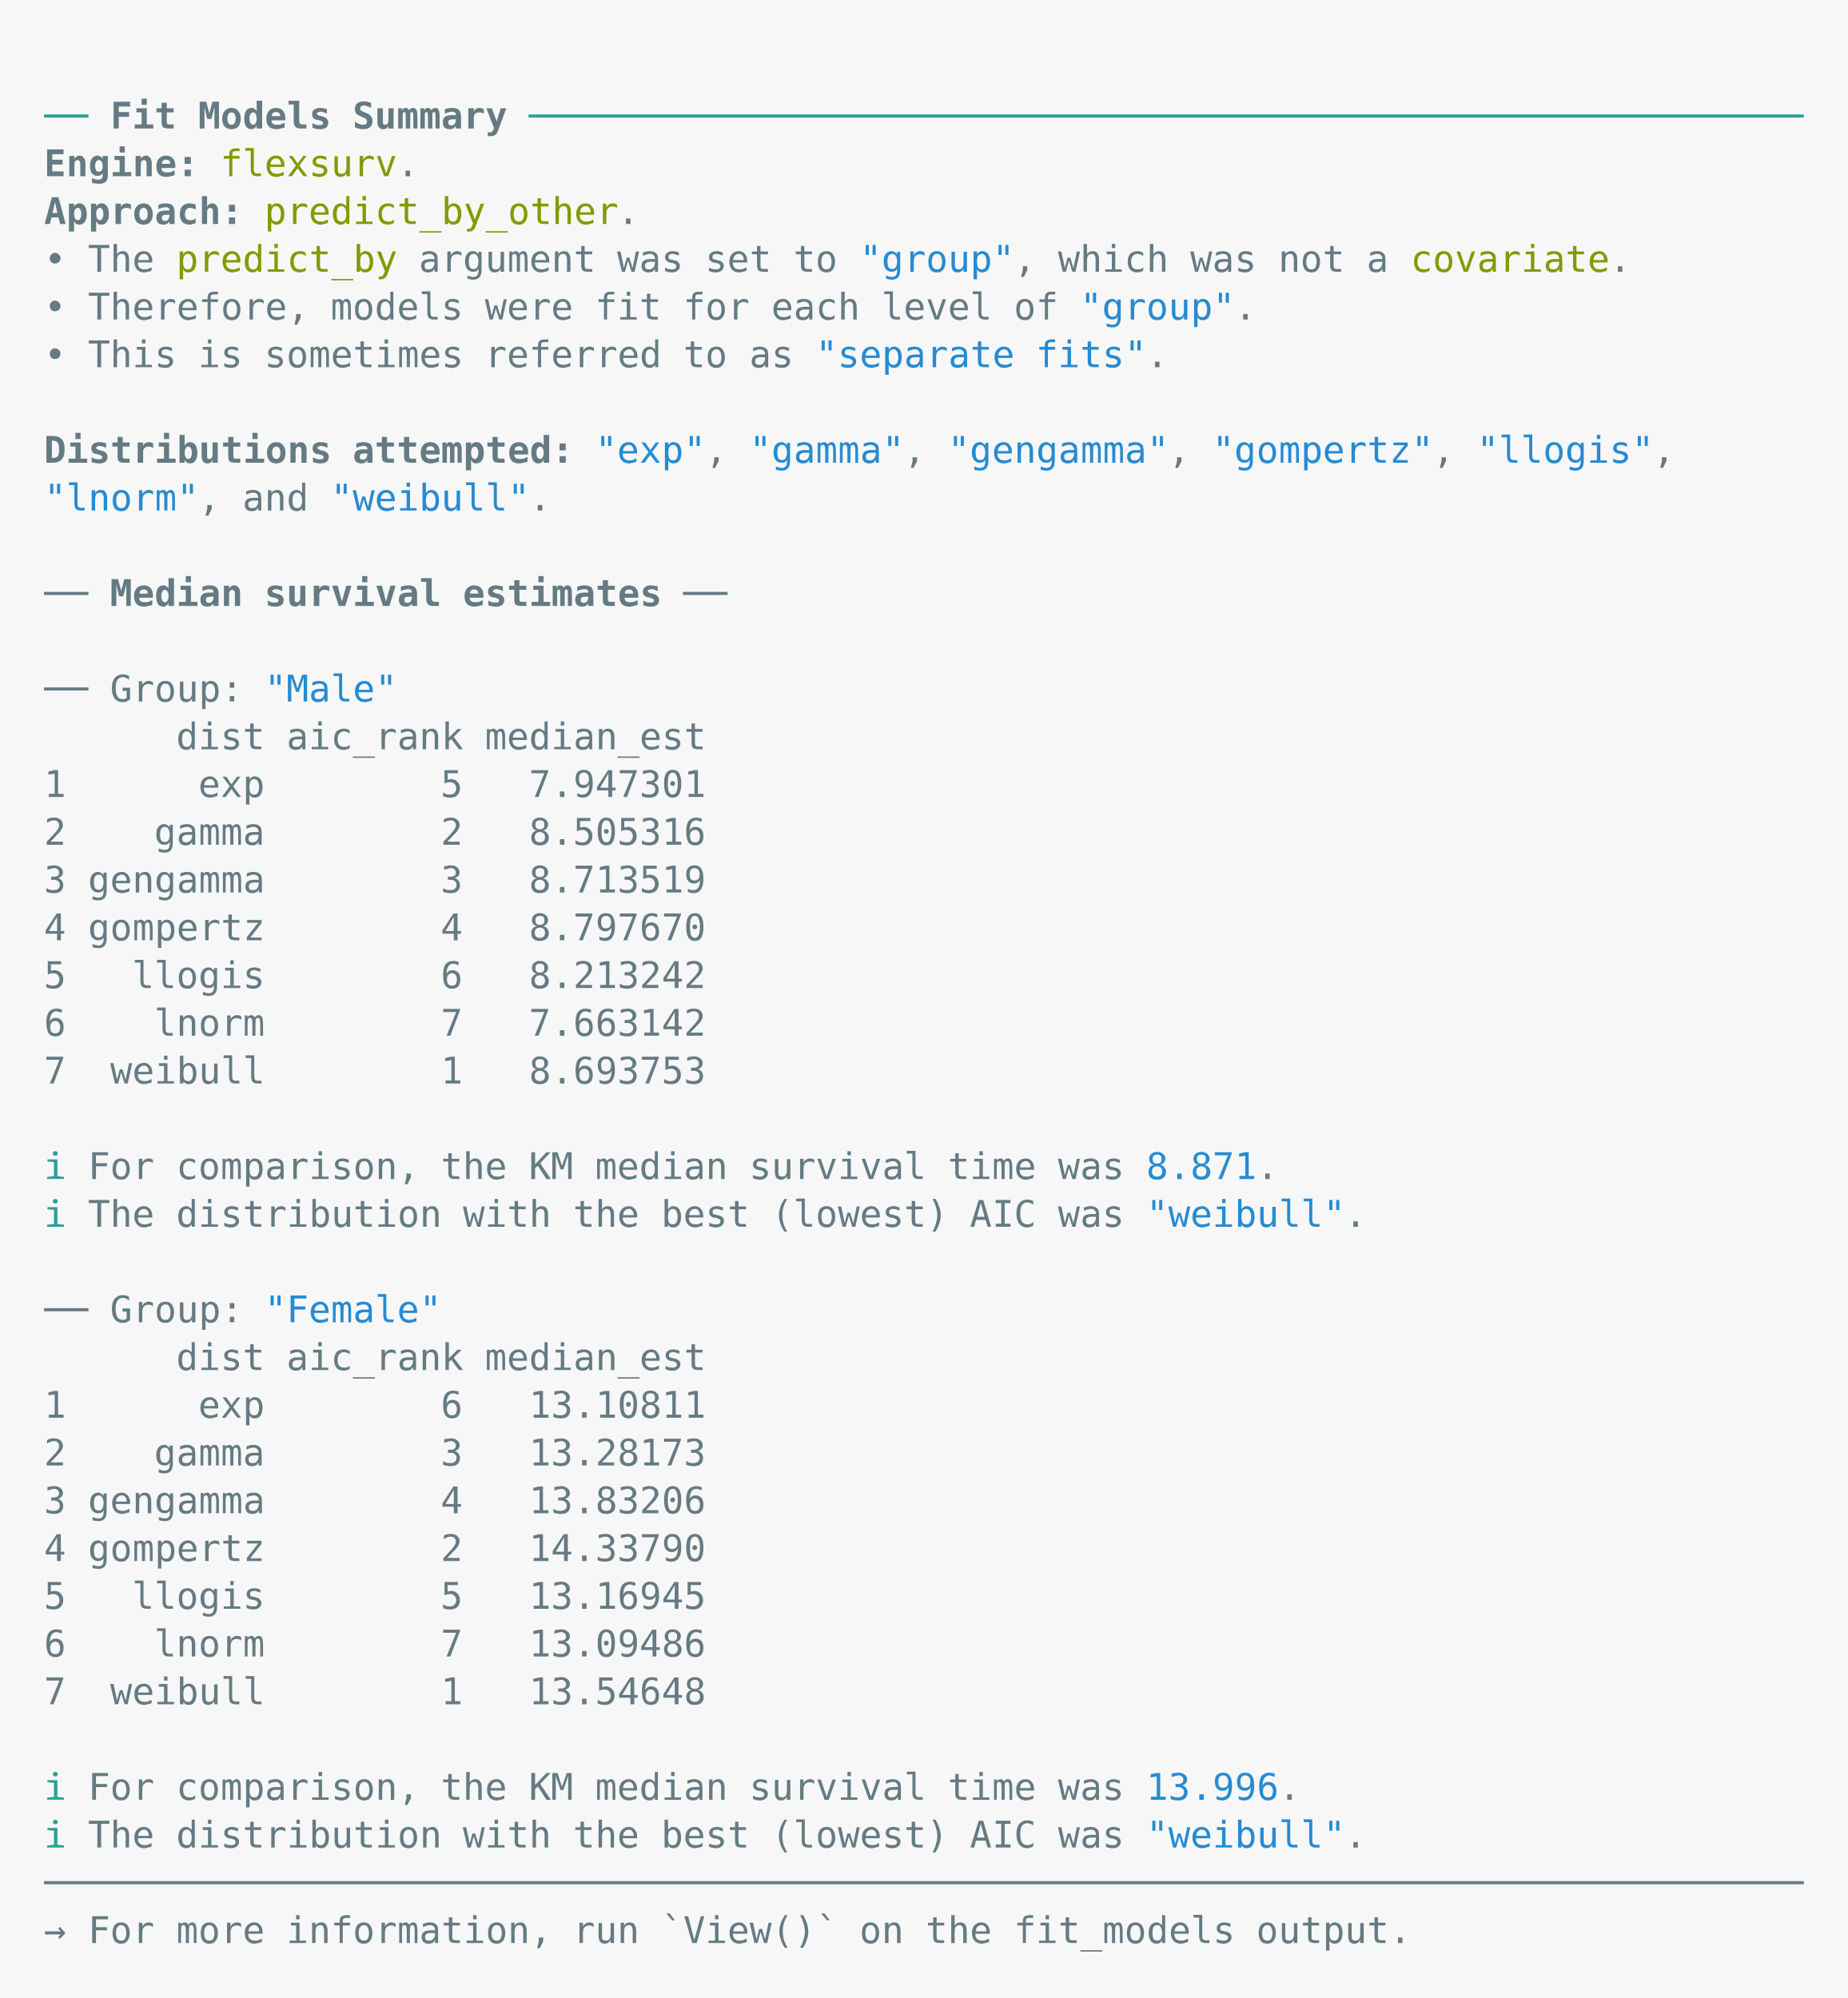
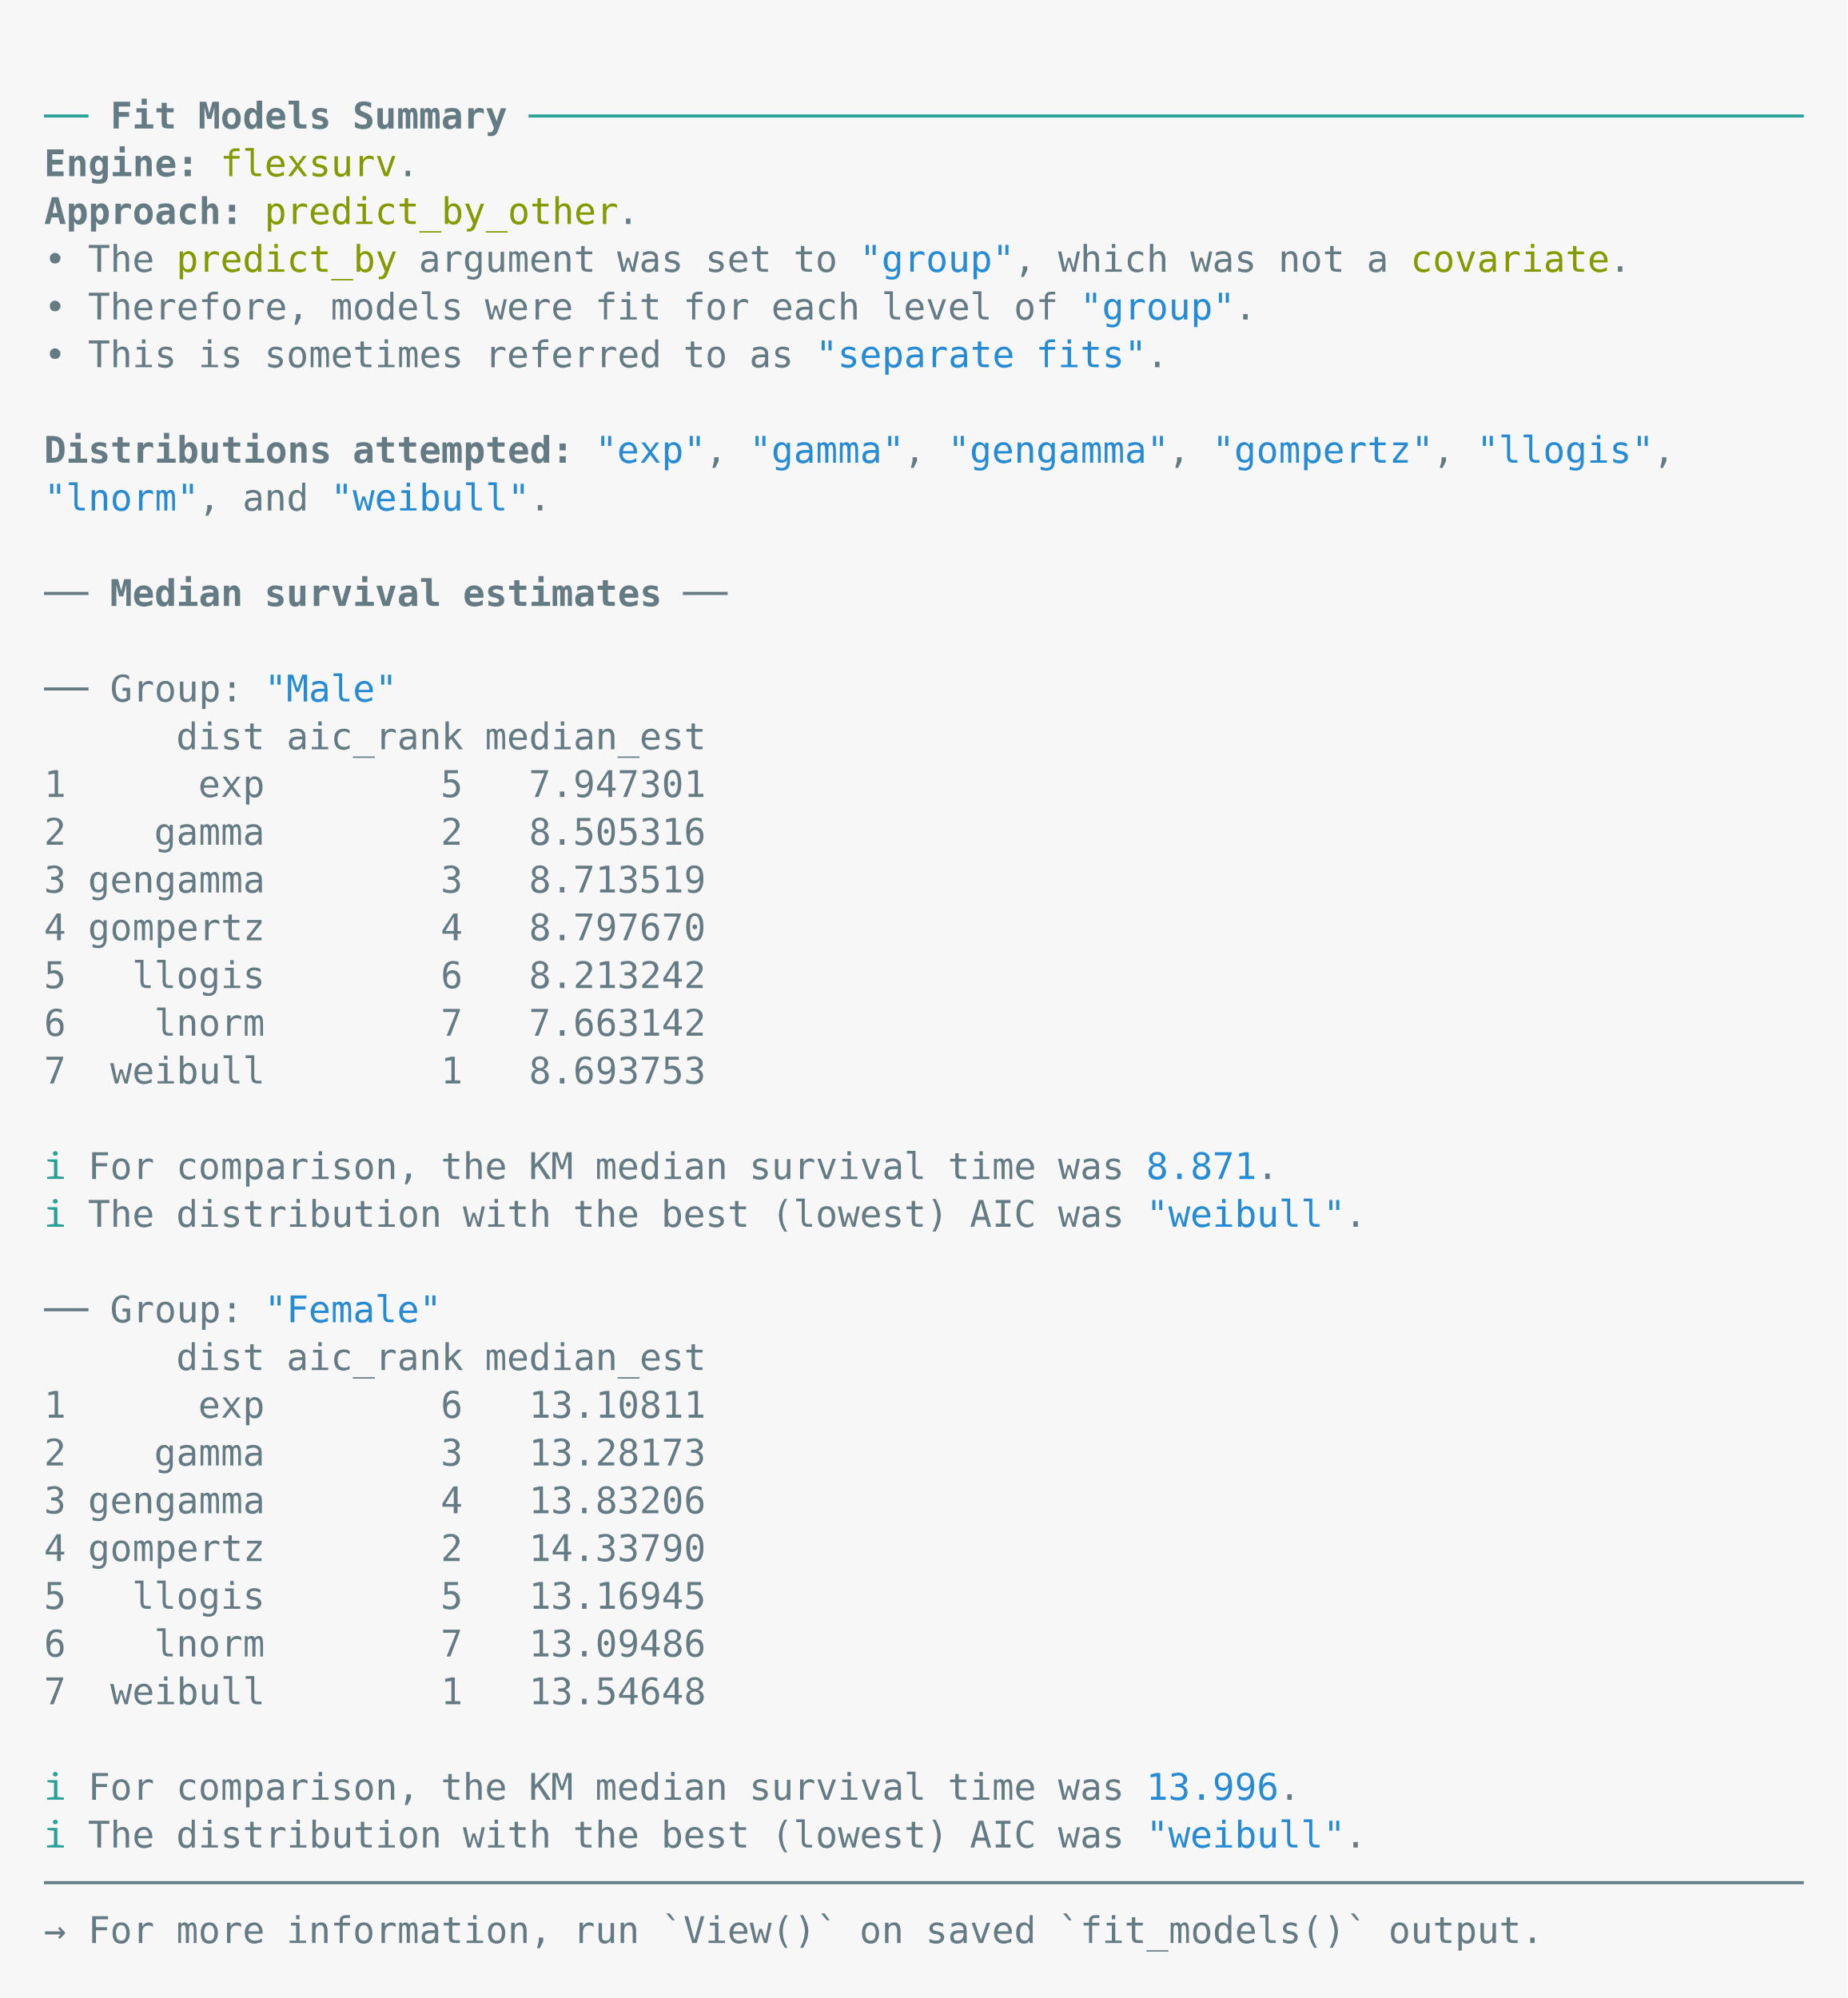
<svg xmlns="http://www.w3.org/2000/svg" xmlns:xlink="http://www.w3.org/1999/xlink" width="840" height="908.4">
  <rect width="840" height="908.4" rx="0" ry="0" class="a" />
  <svg height="868.4" viewBox="0 0 80 86.84" width="800" x="20" y="20">
    <style>.a{fill:rgb(247,247,247)}.b{font-family:'Fira Code',Monaco,Consolas,Menlo,'Bitstream Vera Sans Mono','Powerline Symbols',monospace}.c{fill:rgb(101,123,131);white-space:pre}.d{fill:rgb(42,161,152);white-space:pre}.e{fill:rgb(38,139,210);white-space:pre}.f{fill:transparent}.g{fill:rgb(101,123,131);font-weight:bold;white-space:pre}.h{fill:rgb(133,153,0);white-space:pre}</style>
    <g font-family="'Fira Code',Monaco,Consolas,Menlo,'Bitstream Vera Sans Mono','Powerline Symbols',monospace" font-size="1.67" class="b">
      <defs>
        <symbol id="1">
          <text font-size="1.67" x="6.012" y="1.67" class="c">dist</text>
          <text font-size="1.67" x="11.022" y="1.67" class="c">aic_rank</text>
          <text font-size="1.67" x="20.04" y="1.67" class="c">median_est</text>
        </symbol>
        <symbol id="2">
          <text font-size="1.67" x="0" y="1.67" class="d">ℹ</text>
          <text font-size="1.67" x="2.004" y="1.67" class="c">The</text>
          <text font-size="1.67" x="6.012" y="1.67" class="c">distribution</text>
          <text font-size="1.67" x="19.038" y="1.67" class="c">with</text>
          <text font-size="1.67" x="24.048" y="1.67" class="c">the</text>
          <text font-size="1.67" x="28.056" y="1.67" class="c">best</text>
          <text font-size="1.67" x="33.066" y="1.67" class="c">(lowest)</text>
          <text font-size="1.67" x="42.084" y="1.67" class="c">AIC</text>
          <text font-size="1.67" x="46.092" y="1.67" class="c">was</text>
          <text font-size="1.67" x="50.1" y="1.67" class="e">"weibull"</text>
          <text font-size="1.67" x="59.118" y="1.67" class="c">.</text>
        </symbol>
        <symbol id="a">
          <rect height="40" width="80" x="0" y="0" class="f" />
        </symbol>
      </defs>
      <rect height="86.84" width="80" class="a" />
      <svg x="0" y="0" width="80">
        <svg x="0">
          <use xlink:href="#a" />
          <text font-size="1.67" x="0" y="3.841" class="d">──</text>
          <text font-size="1.67" x="3.006" y="3.841" class="g">Fit</text>
          <text font-size="1.67" x="7.014" y="3.841" class="g">Models</text>
          <text font-size="1.67" x="14.028" y="3.841" class="g">Summary</text>
          <text font-size="1.67" x="22.044" y="3.841" class="d">──────────────────────────────────────────────────────────</text>
          <text font-size="1.67" x="0" y="6.012" class="g">Engine:</text>
          <text font-size="1.67" x="8.016" y="6.012" class="h">flexsurv</text>
          <text font-size="1.67" x="16.032" y="6.012" class="c">.</text>
          <text font-size="1.67" x="0" y="8.183" class="g">Approach:</text>
          <text font-size="1.67" x="10.02" y="8.183" class="h">predict_by_other</text>
          <text font-size="1.67" x="26.052" y="8.183" class="c">.</text>
          <text font-size="1.67" x="0" y="10.354" class="c">•</text>
          <text font-size="1.67" x="2.004" y="10.354" class="c">The</text>
          <text font-size="1.67" x="6.012" y="10.354" class="h">predict_by</text>
          <text font-size="1.67" x="17.034" y="10.354" class="c">argument</text>
          <text font-size="1.67" x="26.052" y="10.354" class="c">was</text>
          <text font-size="1.67" x="30.06" y="10.354" class="c">set</text>
          <text font-size="1.67" x="34.068" y="10.354" class="c">to</text>
          <text font-size="1.67" x="37.074" y="10.354" class="e">"group"</text>
          <text font-size="1.67" x="44.088" y="10.354" class="c">,</text>
          <text font-size="1.67" x="46.092" y="10.354" class="c">which</text>
          <text font-size="1.67" x="52.104" y="10.354" class="c">was</text>
          <text font-size="1.67" x="56.112" y="10.354" class="c">not</text>
          <text font-size="1.67" x="60.12" y="10.354" class="c">a</text>
          <text font-size="1.67" x="62.124" y="10.354" class="h">covariate</text>
          <text font-size="1.67" x="71.142" y="10.354" class="c">.</text>
          <text font-size="1.67" x="0" y="12.525" class="c">•</text>
          <text font-size="1.67" x="2.004" y="12.525" class="c">Therefore,</text>
          <text font-size="1.67" x="13.026" y="12.525" class="c">models</text>
          <text font-size="1.67" x="20.04" y="12.525" class="c">were</text>
          <text font-size="1.67" x="25.05" y="12.525" class="c">fit</text>
          <text font-size="1.67" x="29.058" y="12.525" class="c">for</text>
          <text font-size="1.67" x="33.066" y="12.525" class="c">each</text>
          <text font-size="1.67" x="38.076" y="12.525" class="c">level</text>
          <text font-size="1.67" x="44.088" y="12.525" class="c">of</text>
          <text font-size="1.67" x="47.094" y="12.525" class="e">"group"</text>
          <text font-size="1.67" x="54.108" y="12.525" class="c">.</text>
          <text font-size="1.67" x="0" y="14.696" class="c">•</text>
          <text font-size="1.67" x="2.004" y="14.696" class="c">This</text>
          <text font-size="1.67" x="7.014" y="14.696" class="c">is</text>
          <text font-size="1.67" x="10.02" y="14.696" class="c">sometimes</text>
          <text font-size="1.67" x="20.04" y="14.696" class="c">referred</text>
          <text font-size="1.67" x="29.058" y="14.696" class="c">to</text>
          <text font-size="1.67" x="32.064" y="14.696" class="c">as</text>
          <text font-size="1.67" x="35.07" y="14.696" class="e">"separate</text>
          <text font-size="1.67" x="45.09" y="14.696" class="e">fits"</text>
          <text font-size="1.67" x="50.1" y="14.696" class="c">.</text>
          <text font-size="1.67" x="0" y="19.038" class="g">Distributions</text>
          <text font-size="1.67" x="14.028" y="19.038" class="g">attempted:</text>
          <text font-size="1.67" x="25.05" y="19.038" class="e">"exp"</text>
          <text font-size="1.67" x="30.06" y="19.038" class="c">,</text>
          <text font-size="1.67" x="32.064" y="19.038" class="e">"gamma"</text>
          <text font-size="1.67" x="39.078" y="19.038" class="c">,</text>
          <text font-size="1.67" x="41.082" y="19.038" class="e">"gengamma"</text>
          <text font-size="1.67" x="51.102" y="19.038" class="c">,</text>
          <text font-size="1.67" x="53.106" y="19.038" class="e">"gompertz"</text>
          <text font-size="1.67" x="63.126" y="19.038" class="c">,</text>
          <text font-size="1.67" x="65.13" y="19.038" class="e">"llogis"</text>
          <text font-size="1.67" x="73.146" y="19.038" class="c">,</text>
          <text font-size="1.67" x="0" y="21.209" class="e">"lnorm"</text>
          <text font-size="1.67" x="7.014" y="21.209" class="c">,</text>
          <text font-size="1.67" x="9.018" y="21.209" class="c">and</text>
          <text font-size="1.67" x="13.026" y="21.209" class="e">"weibull"</text>
          <text font-size="1.67" x="22.044" y="21.209" class="c">.</text>
          <text font-size="1.67" x="0" y="25.551" class="c">──</text>
          <text font-size="1.67" x="3.006" y="25.551" class="g">Median</text>
          <text font-size="1.67" x="10.02" y="25.551" class="g">survival</text>
          <text font-size="1.67" x="19.038" y="25.551" class="g">estimates</text>
          <text font-size="1.67" x="29.058" y="25.551" class="c">──</text>
          <text font-size="1.67" x="0" y="29.893" class="c">──</text>
          <text font-size="1.67" x="3.006" y="29.893" class="c">Group:</text>
          <text font-size="1.67" x="10.02" y="29.893" class="e">"Male"</text>
          <use xlink:href="#1" y="30.394" />
          <text font-size="1.67" x="0" y="34.235" class="c">1</text>
          <text font-size="1.67" x="7.014" y="34.235" class="c">exp</text>
          <text font-size="1.67" x="18.036" y="34.235" class="c">5</text>
          <text font-size="1.67" x="22.044" y="34.235" class="c">7.947301</text>
          <text font-size="1.67" x="0" y="36.406" class="c">2</text>
          <text font-size="1.67" x="5.01" y="36.406" class="c">gamma</text>
          <text font-size="1.67" x="18.036" y="36.406" class="c">2</text>
          <text font-size="1.67" x="22.044" y="36.406" class="c">8.505316</text>
          <text font-size="1.67" x="0" y="38.577" class="c">3</text>
          <text font-size="1.67" x="2.004" y="38.577" class="c">gengamma</text>
          <text font-size="1.67" x="18.036" y="38.577" class="c">3</text>
          <text font-size="1.67" x="22.044" y="38.577" class="c">8.713519</text>
          <text font-size="1.67" x="0" y="40.748" class="c">4</text>
          <text font-size="1.67" x="2.004" y="40.748" class="c">gompertz</text>
          <text font-size="1.67" x="18.036" y="40.748" class="c">4</text>
          <text font-size="1.67" x="22.044" y="40.748" class="c">8.797670</text>
          <text font-size="1.67" x="0" y="42.919" class="c">5</text>
          <text font-size="1.67" x="4.008" y="42.919" class="c">llogis</text>
          <text font-size="1.67" x="18.036" y="42.919" class="c">6</text>
          <text font-size="1.67" x="22.044" y="42.919" class="c">8.213242</text>
          <text font-size="1.67" x="0" y="45.09" class="c">6</text>
          <text font-size="1.67" x="5.01" y="45.09" class="c">lnorm</text>
          <text font-size="1.67" x="18.036" y="45.09" class="c">7</text>
          <text font-size="1.67" x="22.044" y="45.09" class="c">7.663142</text>
          <text font-size="1.67" x="0" y="47.261" class="c">7</text>
          <text font-size="1.67" x="3.006" y="47.261" class="c">weibull</text>
          <text font-size="1.67" x="18.036" y="47.261" class="c">1</text>
          <text font-size="1.67" x="22.044" y="47.261" class="c">8.693753</text>
          <text font-size="1.67" x="0" y="51.603" class="d">ℹ</text>
          <text font-size="1.67" x="2.004" y="51.603" class="c">For</text>
          <text font-size="1.67" x="6.012" y="51.603" class="c">comparison,</text>
          <text font-size="1.67" x="18.036" y="51.603" class="c">the</text>
          <text font-size="1.67" x="22.044" y="51.603" class="c">KM</text>
          <text font-size="1.67" x="25.05" y="51.603" class="c">median</text>
          <text font-size="1.67" x="32.064" y="51.603" class="c">survival</text>
          <text font-size="1.67" x="41.082" y="51.603" class="c">time</text>
          <text font-size="1.67" x="46.092" y="51.603" class="c">was</text>
          <text font-size="1.67" x="50.1" y="51.603" class="e">8.871</text>
          <text font-size="1.67" x="55.11" y="51.603" class="c">.</text>
          <use xlink:href="#2" y="52.104" />
          <text font-size="1.67" x="0" y="58.116" class="c">──</text>
          <text font-size="1.67" x="3.006" y="58.116" class="c">Group:</text>
          <text font-size="1.67" x="10.02" y="58.116" class="e">"Female"</text>
          <use xlink:href="#1" y="58.617" />
          <text font-size="1.67" x="0" y="62.458" class="c">1</text>
          <text font-size="1.67" x="7.014" y="62.458" class="c">exp</text>
          <text font-size="1.67" x="18.036" y="62.458" class="c">6</text>
          <text font-size="1.67" x="22.044" y="62.458" class="c">13.10811</text>
          <text font-size="1.67" x="0" y="64.629" class="c">2</text>
          <text font-size="1.67" x="5.01" y="64.629" class="c">gamma</text>
          <text font-size="1.67" x="18.036" y="64.629" class="c">3</text>
          <text font-size="1.67" x="22.044" y="64.629" class="c">13.28173</text>
          <text font-size="1.67" x="0" y="66.8" class="c">3</text>
          <text font-size="1.67" x="2.004" y="66.8" class="c">gengamma</text>
          <text font-size="1.67" x="18.036" y="66.8" class="c">4</text>
          <text font-size="1.67" x="22.044" y="66.8" class="c">13.83206</text>
          <text font-size="1.67" x="0" y="68.971" class="c">4</text>
          <text font-size="1.67" x="2.004" y="68.971" class="c">gompertz</text>
          <text font-size="1.67" x="18.036" y="68.971" class="c">2</text>
          <text font-size="1.67" x="22.044" y="68.971" class="c">14.33790</text>
          <text font-size="1.67" x="0" y="71.142" class="c">5</text>
          <text font-size="1.67" x="4.008" y="71.142" class="c">llogis</text>
          <text font-size="1.67" x="18.036" y="71.142" class="c">5</text>
          <text font-size="1.67" x="22.044" y="71.142" class="c">13.16945</text>
          <text font-size="1.67" x="0" y="73.313" class="c">6</text>
          <text font-size="1.67" x="5.01" y="73.313" class="c">lnorm</text>
          <text font-size="1.67" x="18.036" y="73.313" class="c">7</text>
          <text font-size="1.67" x="22.044" y="73.313" class="c">13.09486</text>
          <text font-size="1.67" x="0" y="75.484" class="c">7</text>
          <text font-size="1.67" x="3.006" y="75.484" class="c">weibull</text>
          <text font-size="1.67" x="18.036" y="75.484" class="c">1</text>
          <text font-size="1.67" x="22.044" y="75.484" class="c">13.54648</text>
          <text font-size="1.67" x="0" y="79.826" class="d">ℹ</text>
          <text font-size="1.67" x="2.004" y="79.826" class="c">For</text>
          <text font-size="1.67" x="6.012" y="79.826" class="c">comparison,</text>
          <text font-size="1.67" x="18.036" y="79.826" class="c">the</text>
          <text font-size="1.67" x="22.044" y="79.826" class="c">KM</text>
          <text font-size="1.67" x="25.05" y="79.826" class="c">median</text>
          <text font-size="1.67" x="32.064" y="79.826" class="c">survival</text>
          <text font-size="1.67" x="41.082" y="79.826" class="c">time</text>
          <text font-size="1.67" x="46.092" y="79.826" class="c">was</text>
          <text font-size="1.67" x="50.1" y="79.826" class="e">13.996</text>
          <text font-size="1.67" x="56.112" y="79.826" class="c">.</text>
          <use xlink:href="#2" y="80.327" />
          <text font-size="1.67" x="0" y="84.168" class="c">────────────────────────────────────────────────────────────────────────────────</text>
          <text font-size="1.67" x="0" y="86.339" class="c">→</text>
          <text font-size="1.67" x="2.004" y="86.339" class="c">For</text>
          <text font-size="1.67" x="6.012" y="86.339" class="c">more</text>
          <text font-size="1.67" x="11.022" y="86.339" class="c">information,</text>
          <text font-size="1.67" x="24.048" y="86.339" class="c">run</text>
          <text font-size="1.67" x="28.056" y="86.339" class="c">`View()`</text>
          <text font-size="1.67" x="37.074" y="86.339" class="c">on</text>
-           <text font-size="1.67" x="40.08" y="86.339" class="c">the</text>
-           <text font-size="1.67" x="44.088" y="86.339" class="c">fit_models</text>
-           <text font-size="1.67" x="55.11" y="86.339" class="c">output.</text>
+           <text font-size="1.67" x="40.08" y="86.339" class="c">saved</text>
+           <text font-size="1.67" x="46.092" y="86.339" class="c">`fit_models()`</text>
+           <text font-size="1.67" x="61.122" y="86.339" class="c">output.</text>
        </svg>
      </svg>
    </g>
  </svg>
</svg>
